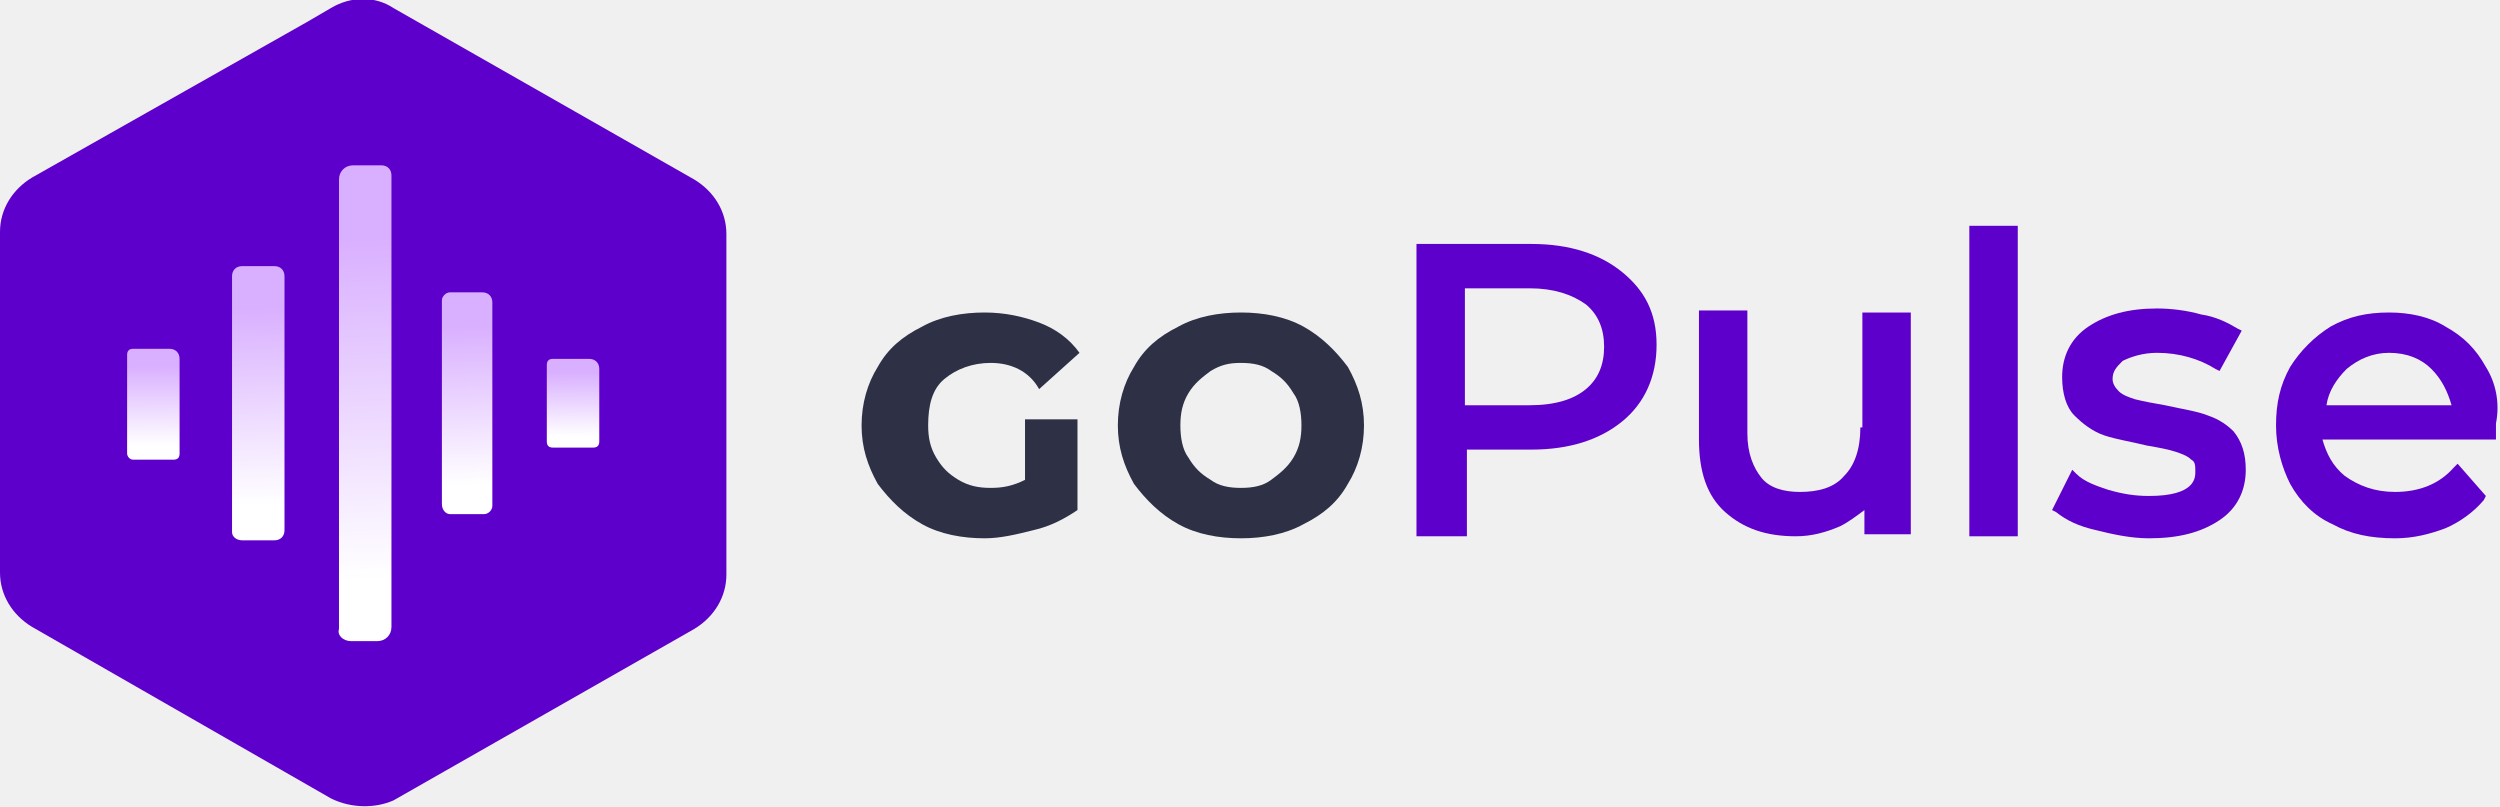
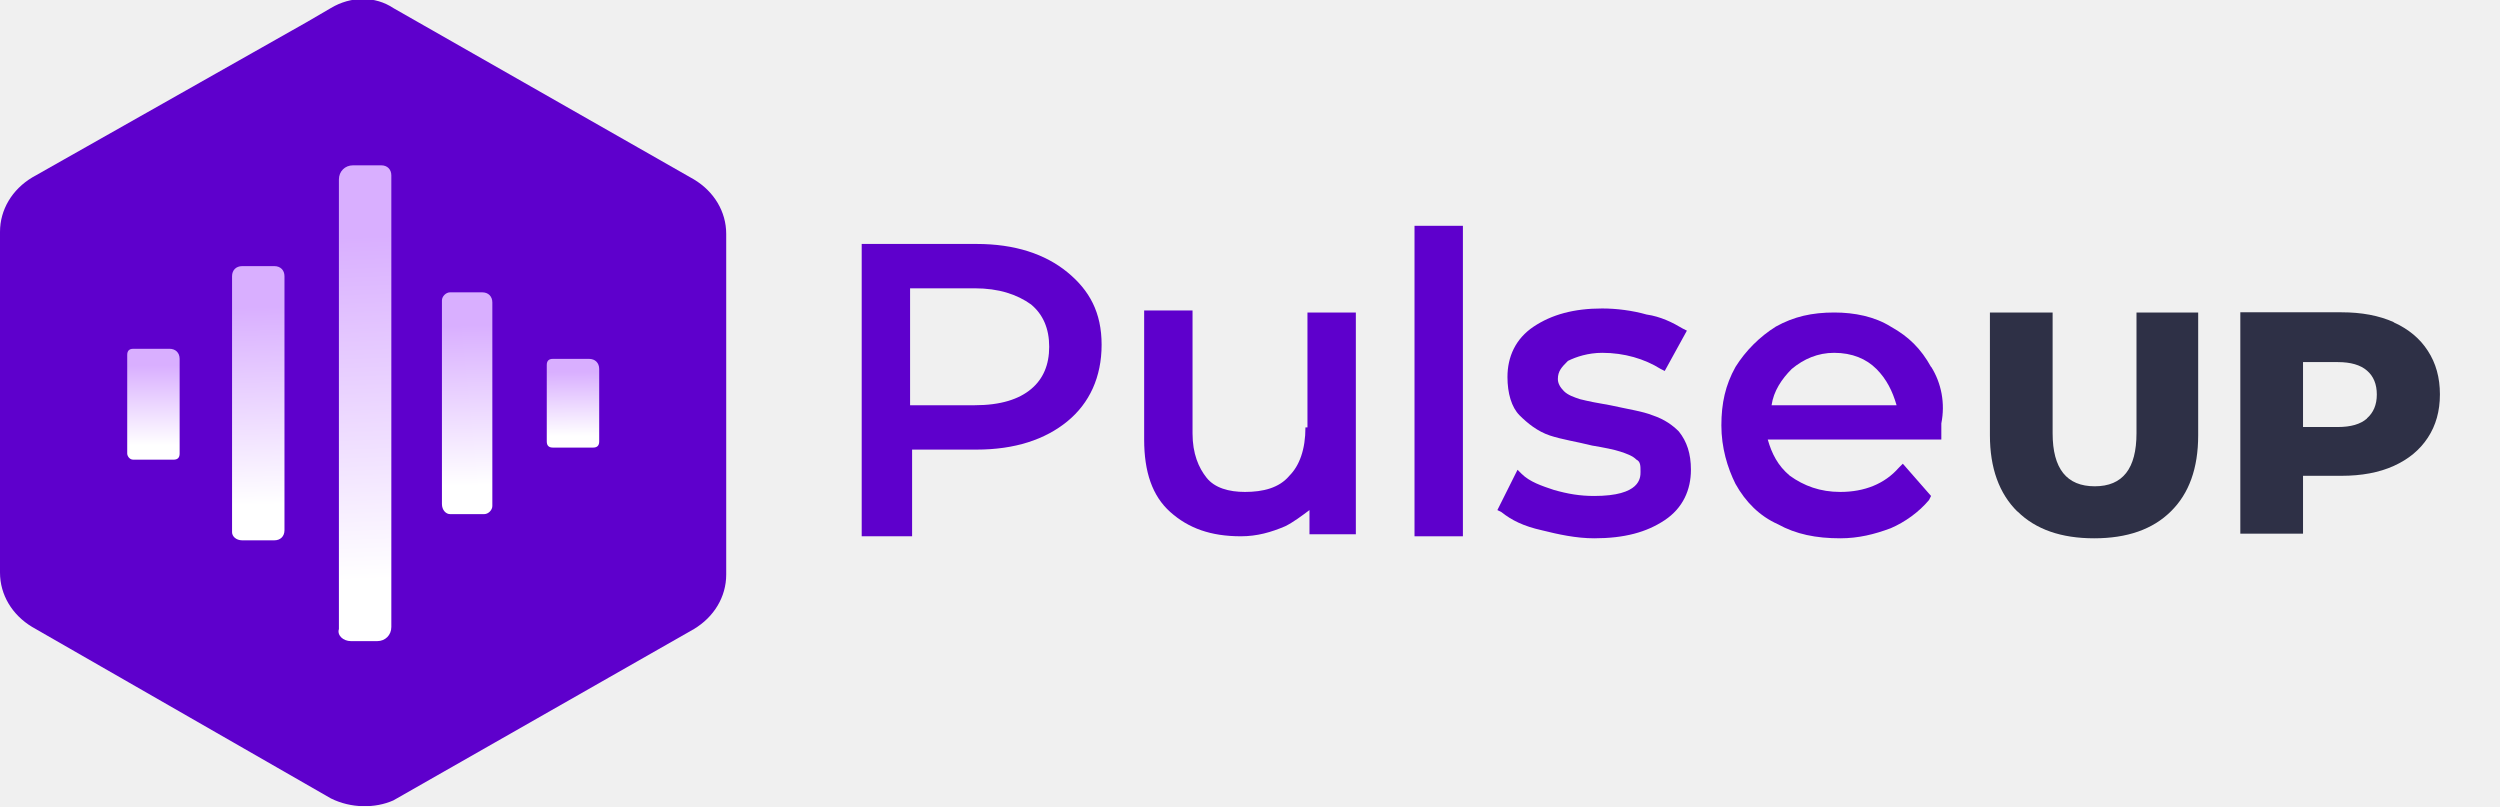
<svg xmlns="http://www.w3.org/2000/svg" width="124" height="40" viewBox="0 0 124 40" fill="none">
-   <g clip-path="url(#clip0_2363_14972)">
-     <path d="M50.741 20.8H53.443V25.3C52.843 25.7 52.142 26.1 51.241 26.3C50.441 26.5 49.64 26.7 48.839 26.7C47.739 26.7 46.638 26.5 45.737 26C44.836 25.5 44.136 24.8 43.535 24C43.035 23.1 42.734 22.2 42.734 21.1C42.734 20 43.035 19 43.535 18.2C44.035 17.3 44.736 16.7 45.737 16.2C46.638 15.7 47.739 15.5 48.839 15.5C49.84 15.5 50.741 15.7 51.541 16C52.342 16.3 53.043 16.8 53.543 17.5L51.541 19.3C51.041 18.4 50.14 18 49.14 18C48.239 18 47.438 18.3 46.838 18.8C46.237 19.3 46.037 20.1 46.037 21.1C46.037 21.7 46.137 22.2 46.437 22.7C46.738 23.2 47.038 23.5 47.538 23.8C48.039 24.1 48.539 24.2 49.14 24.2C49.74 24.2 50.24 24.1 50.841 23.8V20.8H50.741Z" fill="#2E3046" />
-     <path d="M58.447 26C57.546 25.5 56.846 24.8 56.245 24C55.745 23.1 55.445 22.2 55.445 21.1C55.445 20 55.745 19 56.245 18.2C56.746 17.3 57.446 16.7 58.447 16.2C59.348 15.7 60.449 15.5 61.55 15.5C62.651 15.5 63.751 15.7 64.652 16.2C65.553 16.7 66.253 17.4 66.854 18.2C67.354 19.1 67.654 20 67.654 21.1C67.654 22.2 67.354 23.2 66.854 24C66.353 24.9 65.653 25.5 64.652 26C63.751 26.5 62.651 26.7 61.55 26.7C60.449 26.7 59.348 26.5 58.447 26ZM63.051 23.8C63.451 23.5 63.852 23.2 64.152 22.7C64.452 22.2 64.552 21.7 64.552 21.1C64.552 20.5 64.452 19.9 64.152 19.5C63.852 19 63.551 18.7 63.051 18.4C62.651 18.1 62.15 18 61.55 18C60.949 18 60.549 18.1 60.048 18.4C59.648 18.7 59.248 19 58.947 19.5C58.647 20 58.547 20.5 58.547 21.1C58.547 21.7 58.647 22.3 58.947 22.7C59.248 23.2 59.548 23.5 60.048 23.8C60.449 24.1 60.949 24.2 61.55 24.2C62.15 24.2 62.651 24.1 63.051 23.8Z" fill="#2E3046" />
-     <path d="M80.465 13.5C79.364 12.6 77.863 12.1 75.961 12.1H70.257V26.6H72.759V22.3H75.961C77.863 22.3 79.364 21.8 80.465 20.9C81.566 20 82.166 18.7 82.166 17.1C82.166 15.5 81.566 14.4 80.465 13.5ZM79.564 17.2C79.564 18.1 79.264 18.8 78.663 19.3C78.063 19.8 77.162 20.1 75.861 20.1H72.659V14.3H75.861C77.062 14.3 77.963 14.6 78.663 15.1C79.264 15.6 79.564 16.3 79.564 17.2Z" fill="#5E00CC" />
-     <path d="M92.274 21.2C92.274 22.3 91.974 23.1 91.474 23.6C90.973 24.2 90.173 24.4 89.272 24.4C88.471 24.4 87.771 24.2 87.37 23.7C86.97 23.2 86.67 22.5 86.67 21.5V15.4H84.268V21.8C84.268 23.4 84.668 24.6 85.569 25.4C86.47 26.2 87.571 26.6 89.072 26.6C89.872 26.6 90.573 26.4 91.274 26.1C91.674 25.9 92.074 25.6 92.475 25.3V26.5H94.776V15.5H92.374V21.2H92.274Z" fill="#5E00CC" />
-     <path d="M100.081 11.2H97.679V26.6H100.081V11.2Z" fill="#5E00CC" />
-     <path d="M109.488 20.6C108.988 20.4 108.287 20.3 107.387 20.1C106.786 20 106.286 19.9 105.885 19.8C105.585 19.7 105.285 19.6 105.085 19.4C104.885 19.2 104.784 19 104.784 18.8C104.784 18.4 104.985 18.2 105.285 17.9C105.685 17.7 106.286 17.5 106.986 17.5C108.087 17.5 109.088 17.8 109.889 18.3L110.089 18.4L111.19 16.4L110.989 16.3C110.489 16 109.889 15.7 109.188 15.6C108.487 15.4 107.687 15.3 106.986 15.3C105.585 15.3 104.484 15.6 103.583 16.2C102.683 16.8 102.282 17.7 102.282 18.7C102.282 19.5 102.483 20.2 102.883 20.6C103.283 21 103.784 21.4 104.384 21.6C104.985 21.8 105.685 21.9 106.486 22.1C107.086 22.2 107.587 22.3 107.887 22.4C108.187 22.5 108.487 22.6 108.688 22.8C108.888 22.9 108.888 23.1 108.888 23.4C108.888 23.7 108.888 24.6 106.586 24.6C105.885 24.6 105.285 24.5 104.584 24.3C103.984 24.1 103.383 23.9 102.983 23.5L102.783 23.3L101.782 25.3L101.982 25.4C102.483 25.8 103.083 26.1 103.984 26.3C104.784 26.5 105.685 26.7 106.586 26.7C108.087 26.7 109.188 26.4 110.089 25.8C110.989 25.2 111.39 24.3 111.39 23.3C111.39 22.5 111.19 21.9 110.789 21.4C110.489 21.1 110.089 20.8 109.488 20.6Z" fill="#5E00CC" />
-     <path d="M123.299 18.2C122.799 17.3 122.198 16.7 121.298 16.2C120.497 15.7 119.496 15.5 118.496 15.5C117.395 15.5 116.494 15.7 115.593 16.2C114.793 16.7 114.092 17.4 113.592 18.2C113.091 19.1 112.891 20 112.891 21.1C112.891 22.2 113.191 23.2 113.592 24C114.092 24.9 114.793 25.6 115.693 26C116.594 26.5 117.595 26.7 118.796 26.7C119.696 26.7 120.497 26.5 121.298 26.2C121.998 25.9 122.699 25.4 123.199 24.8L123.299 24.6L121.898 23L121.698 23.2C120.998 24 119.997 24.4 118.796 24.4C117.795 24.4 116.994 24.1 116.294 23.6C115.693 23.1 115.393 22.5 115.193 21.8H123.8V21.6C123.8 21.3 123.8 21.1 123.8 21C124 20 123.8 19 123.299 18.2ZM115.393 20.1C115.493 19.4 115.893 18.8 116.394 18.3C116.994 17.8 117.695 17.5 118.496 17.5C119.396 17.5 120.097 17.8 120.597 18.3C121.098 18.8 121.398 19.4 121.598 20.1H115.393Z" fill="#5E00CC" />
-     <path d="M16.413 39.6L1.601 31.1C0.6 30.5 0 29.5 0 28.4V11.5C0 10.4 0.6 9.4 1.601 8.8L15.212 1.1L16.413 0.4C17.414 -0.2 18.615 -0.2 19.516 0.4L34.428 8.9C35.429 9.5 36.029 10.5 36.029 11.6V28.5C36.029 29.6 35.429 30.6 34.428 31.2L19.516 39.7C18.615 40.1 17.414 40.1 16.413 39.6Z" fill="#5E00CC" />
-     <path d="M27.422 22.2H29.424C29.624 22.2 29.724 22.1 29.724 21.9V18.3C29.724 18 29.524 17.8 29.224 17.8H27.422C27.222 17.8 27.122 17.9 27.122 18.1V21.9C27.122 22.1 27.222 22.2 27.422 22.2Z" fill="url(#paint0_linear_2363_14972)" />
-     <path d="M22.318 25.5H24.019C24.22 25.5 24.42 25.3 24.42 25.1V15C24.42 14.7 24.22 14.5 23.919 14.5H22.318C22.118 14.5 21.918 14.7 21.918 14.9V25C21.918 25.3 22.118 25.5 22.318 25.5Z" fill="url(#paint1_linear_2363_14972)" />
-     <path d="M17.414 31.8H18.715C19.115 31.8 19.416 31.5 19.416 31.1V8.7C19.416 8.4 19.215 8.2 18.915 8.2H17.514C17.114 8.2 16.814 8.5 16.814 8.9V31.2C16.713 31.5 17.014 31.8 17.414 31.8Z" fill="url(#paint2_linear_2363_14972)" />
-     <path d="M12.01 26.8H13.611C13.911 26.8 14.111 26.6 14.111 26.3V13.7C14.111 13.4 13.911 13.2 13.611 13.2H12.01C11.71 13.2 11.509 13.4 11.509 13.7V26.4C11.509 26.6 11.71 26.8 12.01 26.8Z" fill="url(#paint3_linear_2363_14972)" />
-     <path d="M6.605 22.8H8.607C8.807 22.8 8.907 22.7 8.907 22.5V17.8C8.907 17.5 8.707 17.3 8.407 17.3H6.605C6.405 17.3 6.305 17.4 6.305 17.6V22.5C6.305 22.6 6.405 22.8 6.605 22.8Z" fill="url(#paint4_linear_2363_14972)" />
+   <g clip-path="url(#clip0_151_2)">
+     <mask id="mask0_151_2" style="mask-type:luminance" maskUnits="userSpaceOnUse" x="0" y="0" width="124" height="40">
+       <path d="M124 0H0V40H124V0Z" fill="white" />
+     </mask>
+     <g mask="url(#mask0_151_2)">
+       <mask id="mask1_151_2" style="mask-type:luminance" maskUnits="userSpaceOnUse" x="0" y="0" width="124" height="40">
+         <path d="M124 0H0V40H124V0Z" fill="white" />
+       </mask>
+       <g mask="url(#mask1_151_2)">
+         <path d="M16.41 39.6L1.6 31.1C0.6 30.5 0 29.5 0 28.4V11.5C0 10.4 0.6 9.4 1.6 8.8L15.21 1.1L16.41 0.4C17.41 -0.2 18.61 -0.2 19.51 0.4L34.42 8.9C35.42 9.5 36.02 10.5 36.02 11.6V28.5C36.02 29.6 35.42 30.6 34.42 31.2L19.51 39.7C18.61 40.1 17.41 40.1 16.41 39.6Z" fill="#5E00CC" />
+         <path d="M27.42 22.2H29.42C29.62 22.2 29.72 22.1 29.72 21.9V18.3C29.72 18 29.52 17.8 29.22 17.8H27.42C27.22 17.8 27.12 17.9 27.12 18.1V21.9C27.12 22.1 27.22 22.2 27.42 22.2Z" fill="url(#paint0_linear_151_2)" />
+         <path d="M22.32 25.5H24.02C24.22 25.5 24.42 25.3 24.42 25.1V15C24.42 14.7 24.22 14.5 23.92 14.5H22.32C22.12 14.5 21.92 14.7 21.92 14.9V25C21.92 25.3 22.12 25.5 22.32 25.5Z" fill="url(#paint1_linear_151_2)" />
+         <path d="M17.41 31.8H18.71C19.11 31.8 19.41 31.5 19.41 31.1V8.7C19.41 8.4 19.21 8.2 18.91 8.2H17.51C17.11 8.2 16.81 8.5 16.81 8.9V31.2C16.71 31.5 17.01 31.8 17.41 31.8Z" fill="url(#paint2_linear_151_2)" />
+         <path d="M12.01 26.8H13.61C13.91 26.8 14.11 26.6 14.11 26.3V13.7C14.11 13.4 13.91 13.2 13.61 13.2H12.01C11.71 13.2 11.51 13.4 11.51 13.7V26.4C11.51 26.6 11.71 26.8 12.01 26.8Z" fill="url(#paint3_linear_151_2)" />
+         <path d="M6.61 22.8H8.61C8.81 22.8 8.91 22.7 8.91 22.5V17.8C8.91 17.5 8.71 17.3 8.41 17.3H6.61C6.41 17.3 6.31 17.4 6.31 17.6V22.5C6.31 22.6 6.41 22.8 6.61 22.8Z" fill="url(#paint4_linear_151_2)" />
+         <path d="M52.94 13.5C51.84 12.6 50.34 12.1 48.44 12.1H42.74V26.6H45.24V22.3H48.44C50.34 22.3 51.84 21.8 52.94 20.9C54.04 20 54.64 18.7 54.64 17.1C54.64 15.5 54.04 14.4 52.94 13.5ZM52.04 17.2C52.04 18.1 51.74 18.8 51.14 19.3C50.54 19.8 49.64 20.1 48.34 20.1H45.14V14.3H48.34C49.54 14.3 50.44 14.6 51.14 15.1C51.74 15.6 52.04 16.3 52.04 17.2Z" fill="#5E00CC" />
+         <path d="M64.75 21.2C64.75 22.3 64.45 23.1 63.95 23.6C63.45 24.2 62.65 24.4 61.75 24.4C60.95 24.4 60.25 24.2 59.85 23.7C59.45 23.2 59.15 22.5 59.15 21.5V15.4H56.75V21.8C56.75 23.4 57.15 24.6 58.05 25.4C58.95 26.2 60.05 26.6 61.55 26.6C62.35 26.6 63.05 26.4 63.75 26.1C64.15 25.9 64.55 25.6 64.95 25.3V26.5H67.25V15.5H64.85V21.2H64.75Z" fill="#5E00CC" />
+         <path d="M72.56 11.2H70.16V26.6H72.56V11.2Z" fill="#5E00CC" />
+         <path d="M81.97 20.6C81.47 20.4 80.77 20.3 79.87 20.1C79.27 20 78.77 19.9 78.37 19.8C78.07 19.7 77.77 19.6 77.57 19.4C77.37 19.2 77.27 19 77.27 18.8C77.27 18.4 77.47 18.2 77.77 17.9C78.17 17.7 78.77 17.5 79.47 17.5C80.57 17.5 81.57 17.8 82.37 18.3L82.57 18.4L83.67 16.4L83.47 16.3C82.97 16 82.37 15.7 81.67 15.6C80.97 15.4 80.17 15.3 79.47 15.3C78.07 15.3 76.97 15.6 76.07 16.2C75.17 16.8 74.77 17.7 74.77 18.7C74.77 19.5 74.97 20.2 75.37 20.6C75.77 21 76.27 21.4 76.87 21.6C77.47 21.8 78.17 21.9 78.97 22.1C79.57 22.2 80.07 22.3 80.37 22.4C80.67 22.5 80.97 22.6 81.17 22.8C81.37 22.9 81.37 23.1 81.37 23.4C81.37 23.7 81.37 24.6 79.07 24.6C78.37 24.6 77.77 24.5 77.07 24.3C76.47 24.1 75.87 23.9 75.47 23.5L75.27 23.3L74.27 25.3L74.47 25.4C74.97 25.8 75.57 26.1 76.47 26.3C77.27 26.5 78.17 26.7 79.07 26.7C80.57 26.7 81.67 26.4 82.57 25.8C83.47 25.2 83.87 24.3 83.87 23.3C83.87 22.5 83.67 21.9 83.27 21.4C82.97 21.1 82.57 20.8 81.97 20.6Z" fill="#5E00CC" />
+         <path d="M95.78 18.2C95.28 17.3 94.68 16.7 93.78 16.2C92.98 15.7 91.98 15.5 90.98 15.5C89.88 15.5 88.98 15.7 88.08 16.2C87.28 16.7 86.58 17.4 86.08 18.2C85.58 19.1 85.38 20 85.38 21.1C85.38 22.2 85.68 23.2 86.08 24C86.58 24.9 87.28 25.6 88.18 26C89.08 26.5 90.08 26.7 91.28 26.7C92.18 26.7 92.98 26.5 93.78 26.2C94.48 25.9 95.18 25.4 95.68 24.8L95.78 24.6L94.38 23L94.18 23.2C93.48 24 92.48 24.4 91.28 24.4C90.28 24.4 89.48 24.1 88.78 23.6C88.18 23.1 87.88 22.5 87.68 21.8H96.29V21C96.49 20 96.29 19 95.79 18.2H95.78ZM87.87 20.1C87.97 19.4 88.37 18.8 88.87 18.3C89.47 17.8 90.17 17.5 90.97 17.5C91.87 17.5 92.57 17.8 93.07 18.3C93.57 18.8 93.87 19.4 94.07 20.1H87.86H87.87Z" fill="#5E00CC" />
+         <path d="M100.06 25.37C99.16 24.48 98.7 23.22 98.7 21.59V15.5H101.81V21.49C101.81 23.25 102.51 24.12 103.9 24.12C105.29 24.12 105.97 23.24 105.97 21.49V15.5H109.03V21.59C109.03 23.22 108.58 24.48 107.67 25.37C106.77 26.26 105.5 26.7 103.87 26.7C102.24 26.7 100.97 26.26 100.07 25.37H100.06Z" fill="#2E3046" />
+         <path d="M118.73 15.99C119.46 16.32 120.03 16.79 120.42 17.4C120.82 18.01 121.02 18.73 121.02 19.56C121.02 20.39 120.82 21.1 120.42 21.71C120.02 22.32 119.46 22.78 118.73 23.11C118 23.44 117.13 23.6 116.14 23.6H114.23V26.47H111.12V15.49H116.14C117.13 15.49 118 15.65 118.73 15.98V15.99ZM117.4 20.75C117.72 20.47 117.89 20.08 117.89 19.57C117.89 19.06 117.73 18.66 117.4 18.38C117.08 18.1 116.59 17.96 115.96 17.96H114.23V21.18H115.96C116.6 21.18 117.08 21.04 117.4 20.76V20.75Z" fill="#2E3046" />
+       </g>
+     </g>
  </g>
  <defs>
-     <linearGradient id="paint0_linear_2363_14972" x1="27.93" y1="18.459" x2="27.953" y2="21.64" gradientUnits="userSpaceOnUse">
+     <linearGradient id="paint0_linear_151_2" x1="28.41" y1="18.45" x2="28.43" y2="21.63" gradientUnits="userSpaceOnUse">
      <stop stop-color="#D9AFFF" />
      <stop offset="1" stop-color="white" />
    </linearGradient>
-     <linearGradient id="paint1_linear_2363_14972" x1="22.694" y1="16.148" x2="22.845" y2="24.096" gradientUnits="userSpaceOnUse">
+     <linearGradient id="paint1_linear_151_2" x1="23.1" y1="16.14" x2="23.25" y2="24.09" gradientUnits="userSpaceOnUse">
      <stop stop-color="#D9AFFF" />
      <stop offset="1" stop-color="white" />
    </linearGradient>
-     <linearGradient id="paint2_linear_2363_14972" x1="17.608" y1="11.736" x2="18.271" y2="28.769" gradientUnits="userSpaceOnUse">
+     <linearGradient id="paint2_linear_151_2" x1="17.78" y1="11.73" x2="18.45" y2="28.76" gradientUnits="userSpaceOnUse">
      <stop stop-color="#D9AFFF" />
      <stop offset="1" stop-color="white" />
    </linearGradient>
-     <linearGradient id="paint3_linear_2363_14972" x1="12.317" y1="15.237" x2="12.539" y2="25.063" gradientUnits="userSpaceOnUse">
+     <linearGradient id="paint3_linear_151_2" x1="12.7" y1="15.23" x2="12.92" y2="25.05" gradientUnits="userSpaceOnUse">
      <stop stop-color="#D9AFFF" />
      <stop offset="1" stop-color="white" />
    </linearGradient>
-     <linearGradient id="paint4_linear_2363_14972" x1="7.113" y1="18.124" x2="7.149" y2="22.099" gradientUnits="userSpaceOnUse">
+     <linearGradient id="paint4_linear_151_2" x1="7.59" y1="18.12" x2="7.62" y2="22.09" gradientUnits="userSpaceOnUse">
      <stop stop-color="#D9AFFF" />
      <stop offset="1" stop-color="white" />
    </linearGradient>
-     <clipPath id="clip0_2363_14972">
+     <clipPath id="clip0_151_2">
      <rect width="124" height="40" fill="white" />
    </clipPath>
  </defs>
</svg>
